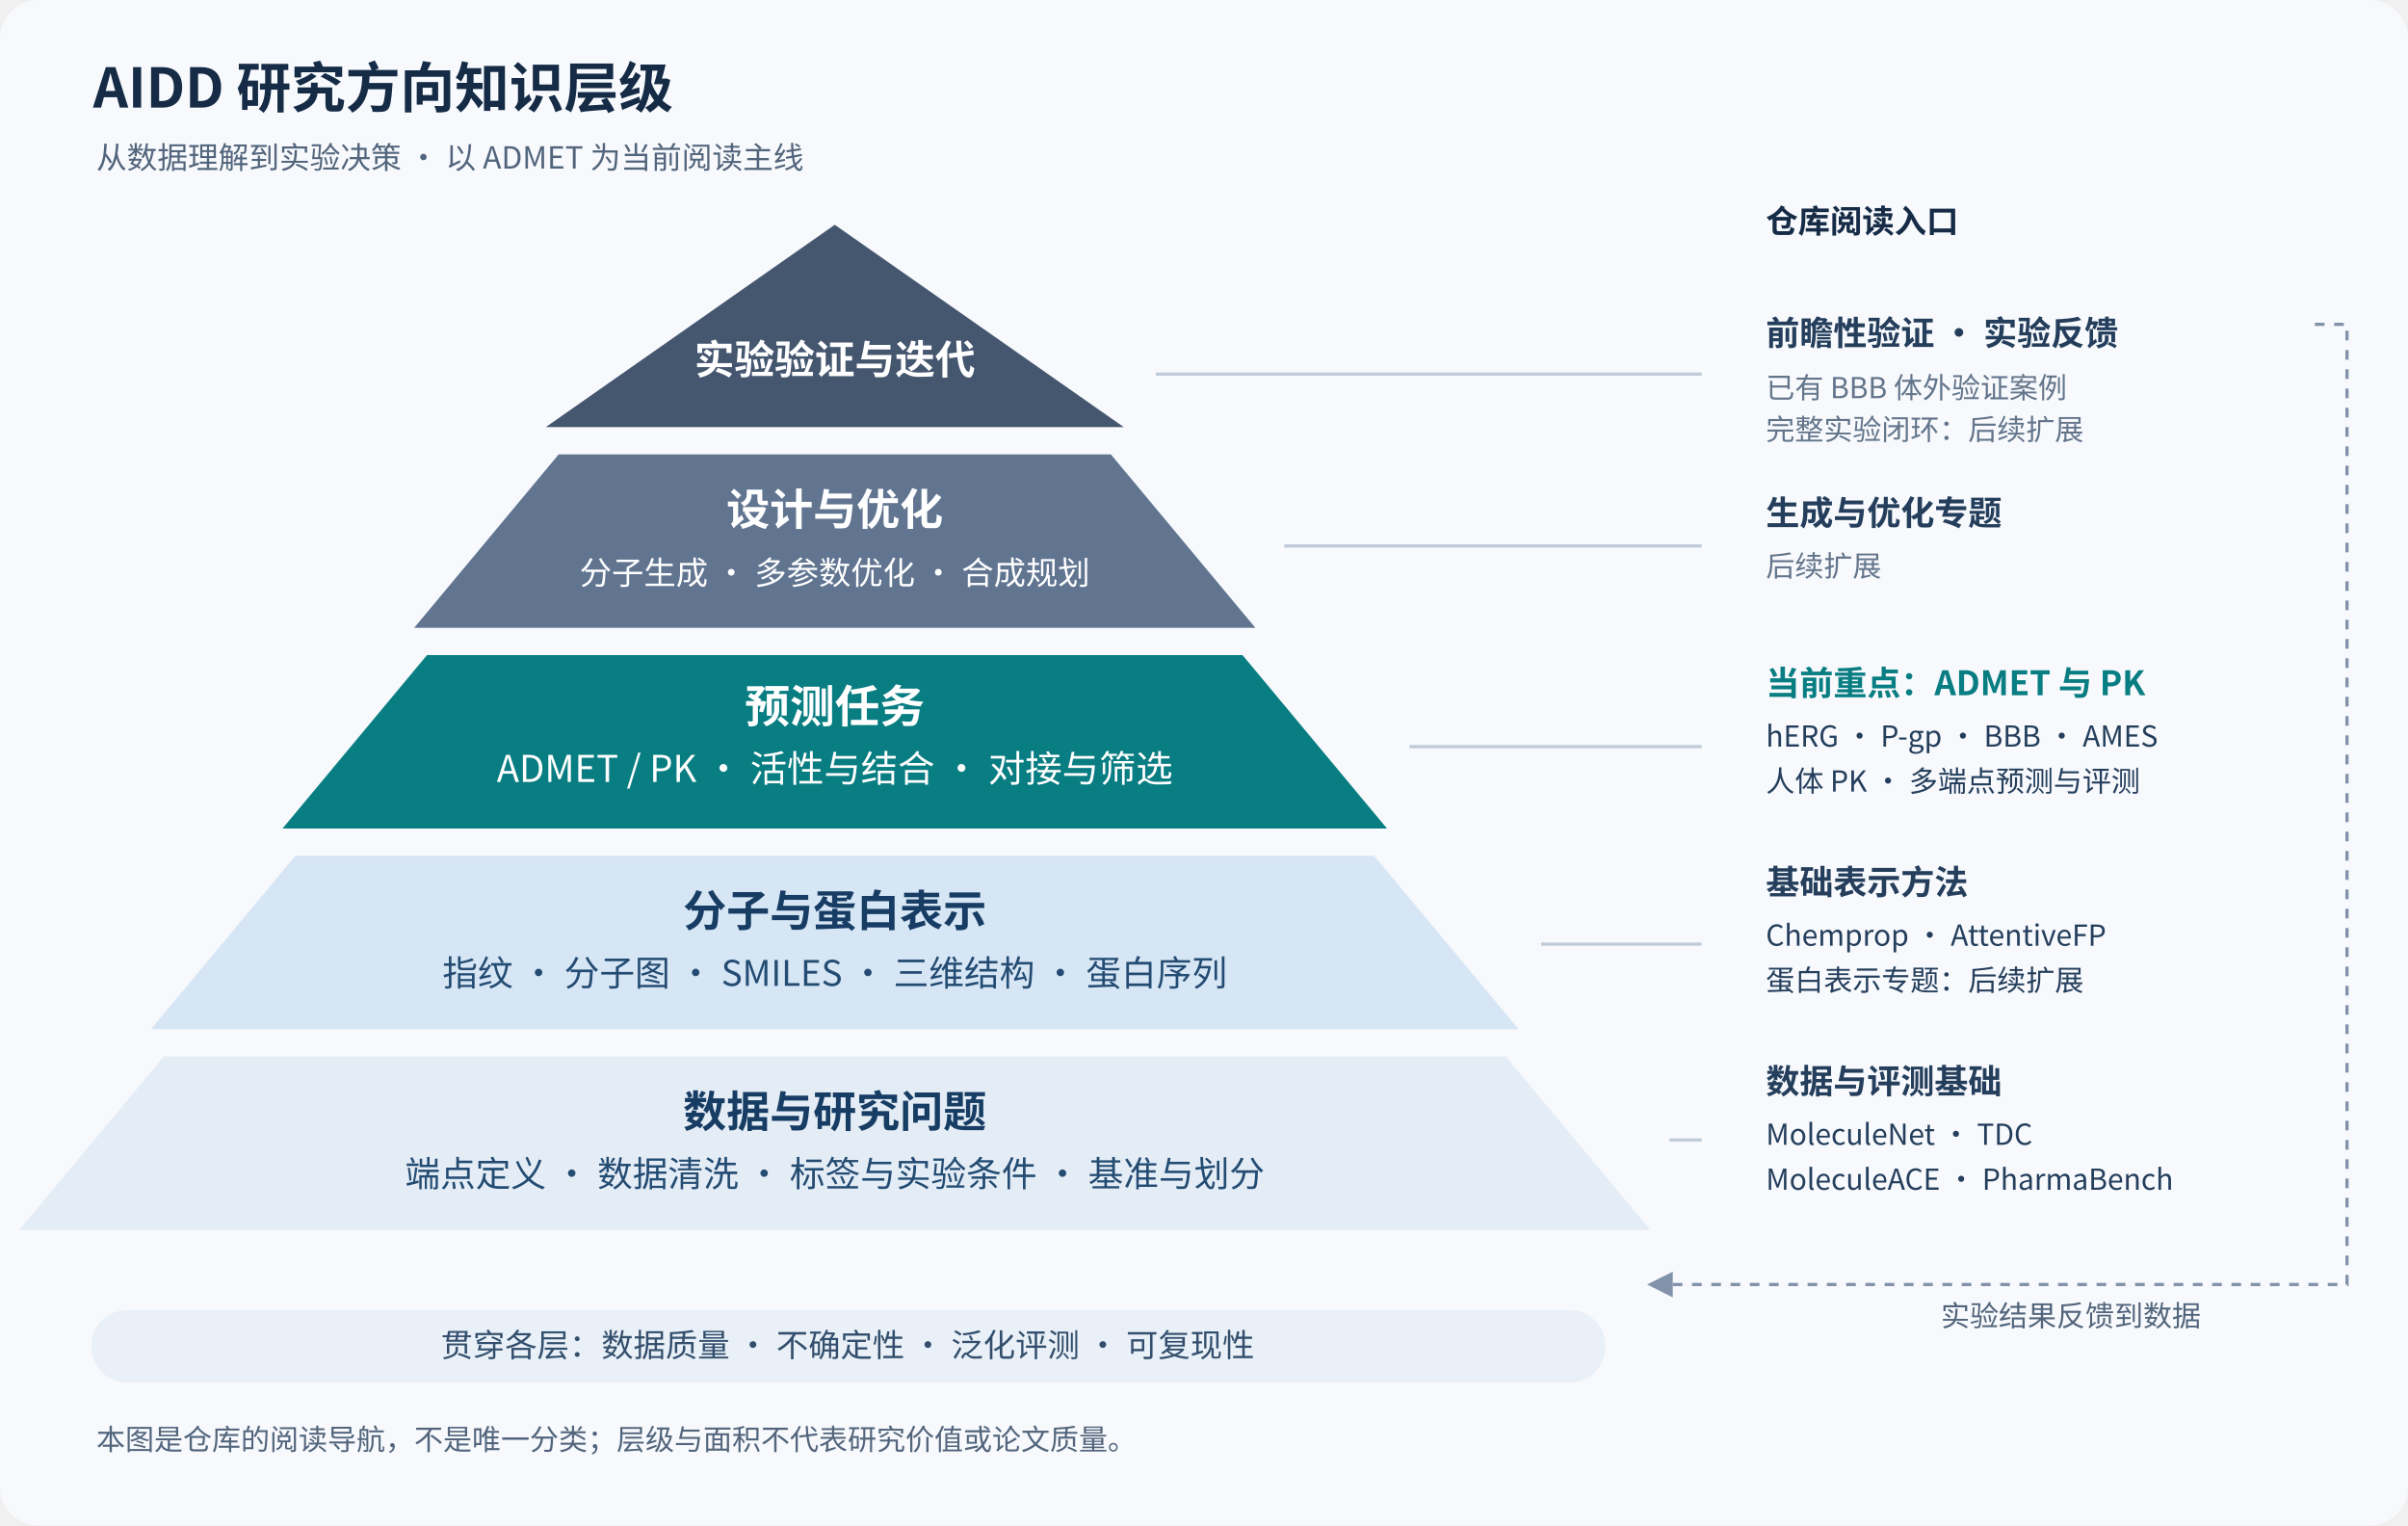
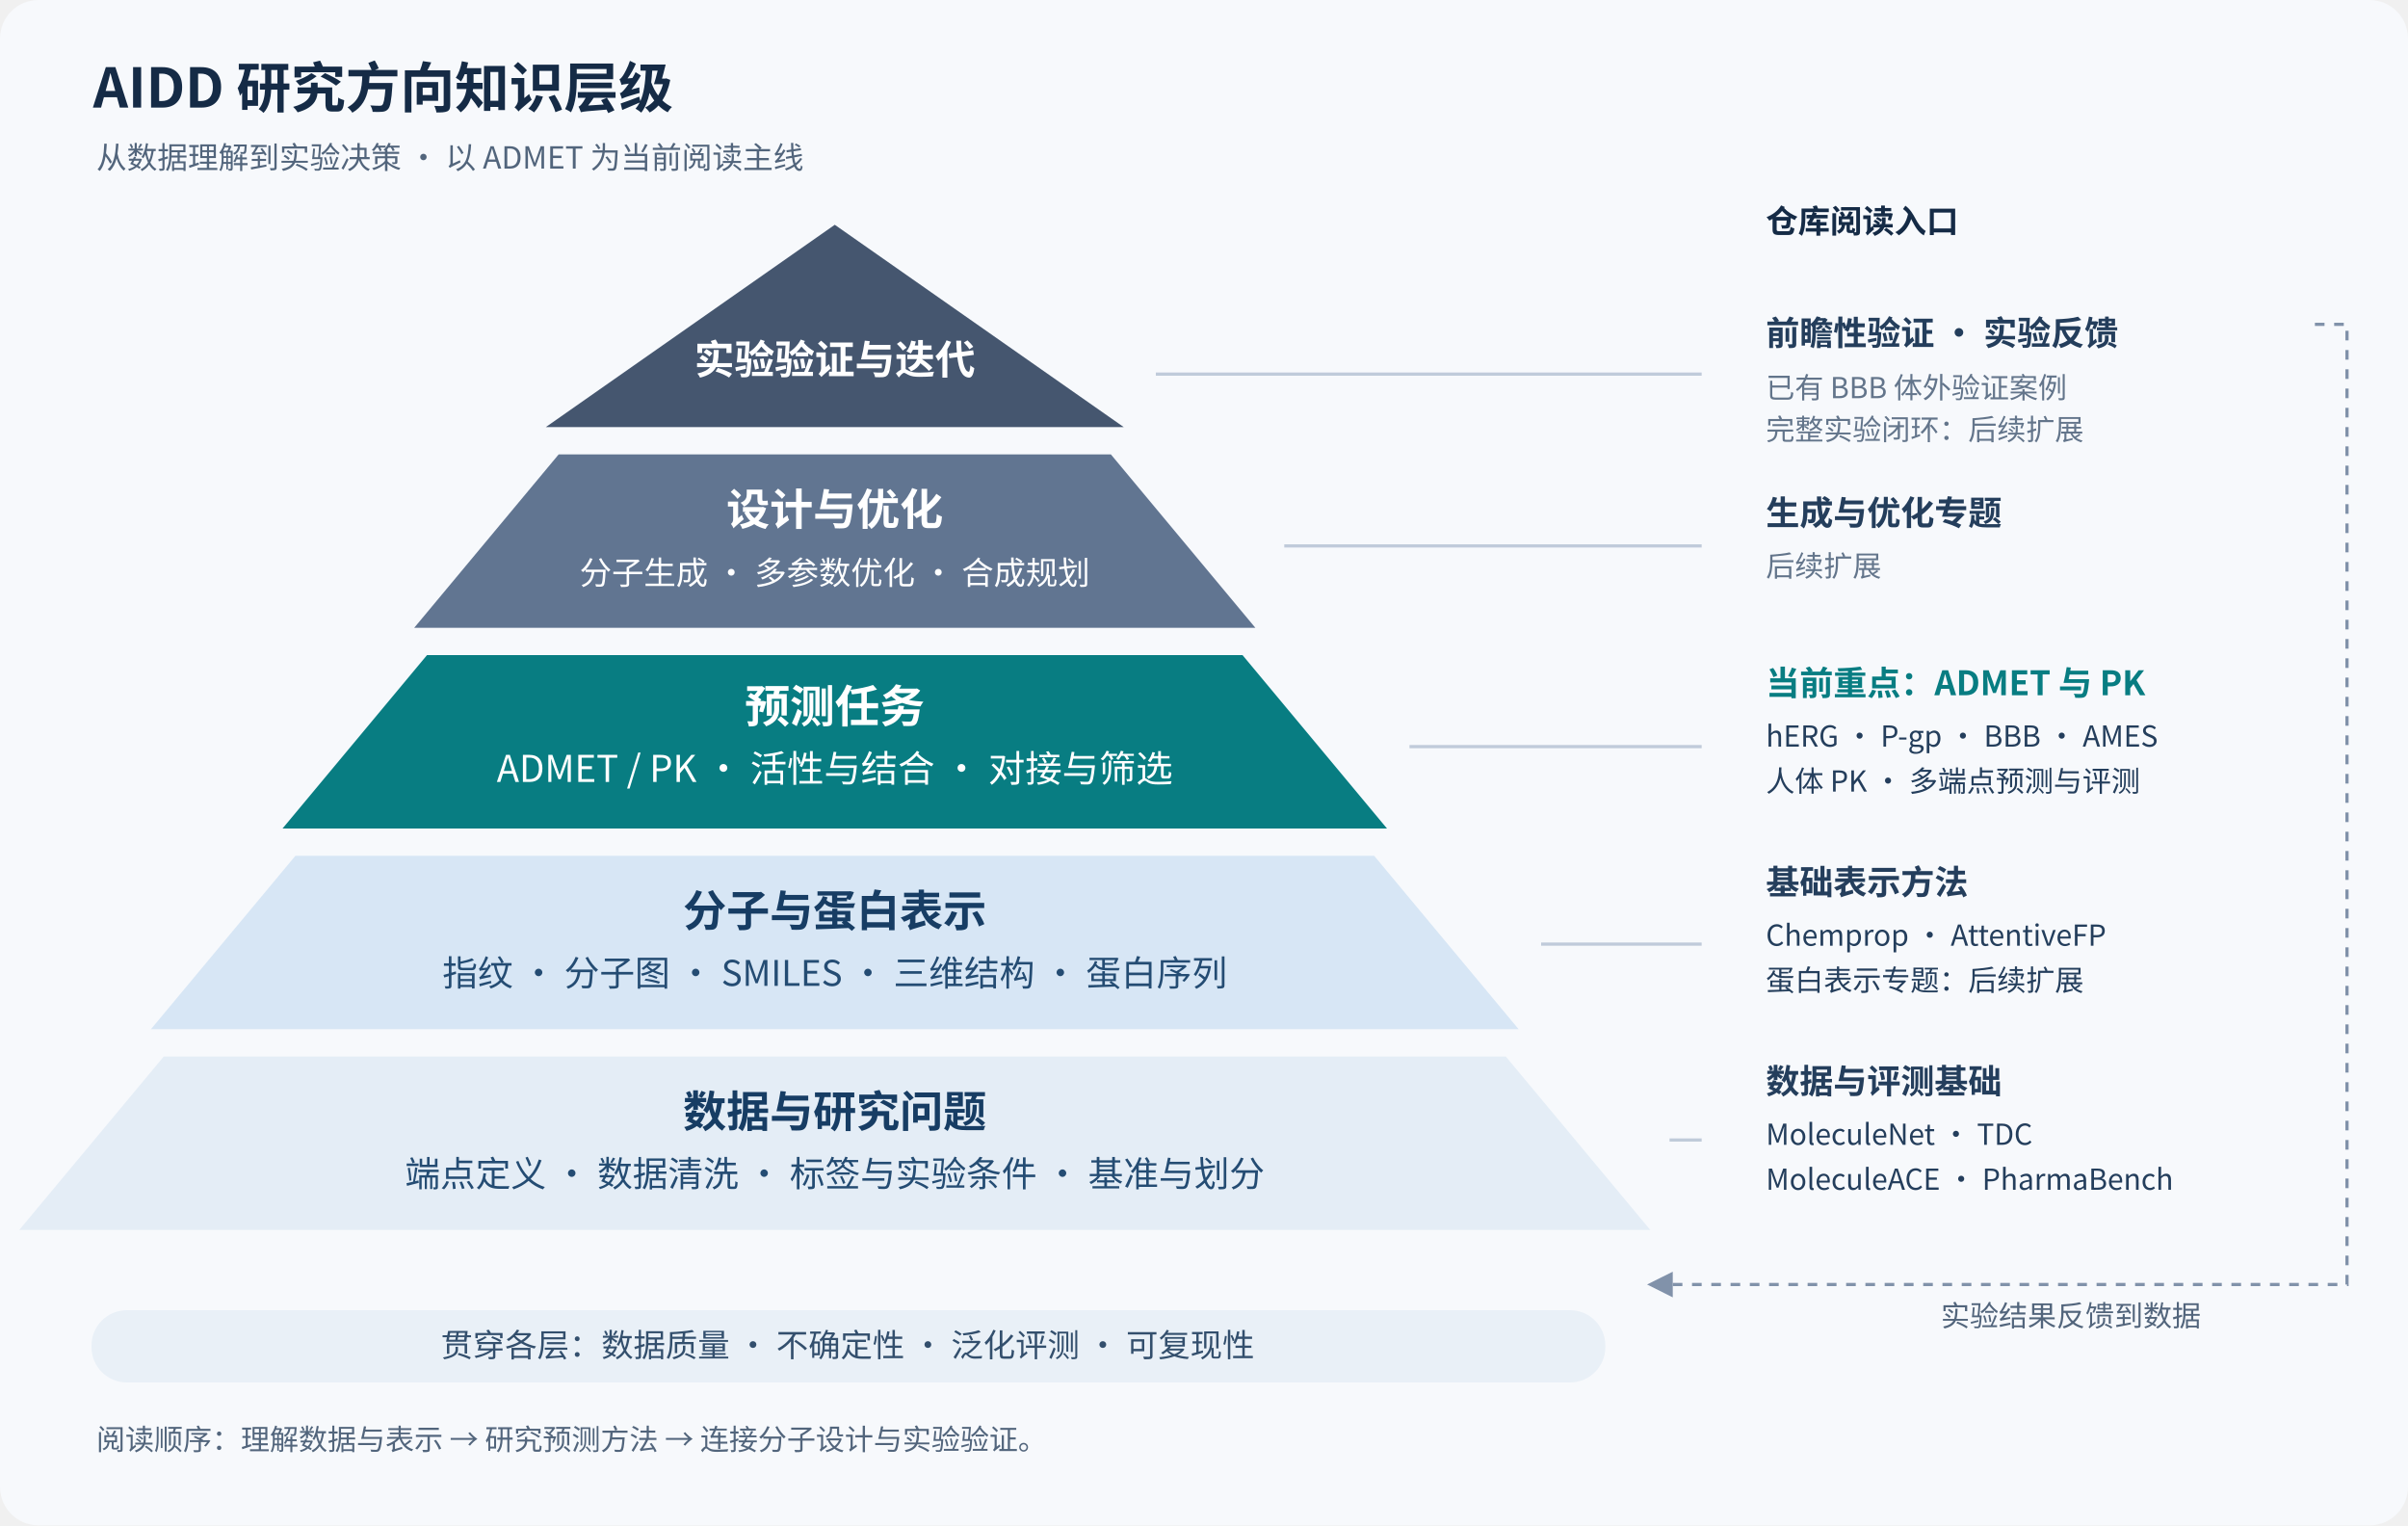
<svg xmlns="http://www.w3.org/2000/svg" width="1500" height="950" viewBox="0 0 1500 950" role="img" aria-labelledby="title desc">
  <defs>
    <marker id="arrow" markerWidth="8" markerHeight="8" refX="6" refY="4" orient="auto">
      <path d="M0 0L8 4L0 8Z" fill="#8192aa" />
    </marker>
  </defs>
  <rect width="1500" height="950" rx="24" fill="#f7f9fc" />
  <g font-family="Microsoft YaHei, PingFang SC, Noto Sans CJK SC, sans-serif">
    <text x="58" y="67" font-size="34" font-weight="700" fill="#152b46">AIDD 研究方向知识层级</text>
    <text x="60" y="105" font-size="19" fill="#52657c">从数据理解到实验决策 · 以 ADMET 为当前阅读主线</text>
    <text x="1100" y="145" font-size="20" font-weight="700" fill="#152b46">仓库阅读入口</text>
    <path d="M520 140L340 266H700Z" fill="#45566f" />
    <text x="520" y="233" text-anchor="middle" font-size="25" font-weight="700" fill="white">实验验证与迭代</text>
    <path d="M348 283H692L782 391H258Z" fill="#617591" />
    <text x="520" y="327" text-anchor="middle" font-size="27" font-weight="700" fill="white">设计与优化</text>
    <text x="520" y="364" text-anchor="middle" font-size="20" fill="#ffffff">分子生成 · 多参数优化 · 合成规划</text>
    <path d="M266 408H774L864 516H176Z" fill="#087d82" />
    <text x="520" y="450" text-anchor="middle" font-size="28" font-weight="700" fill="white">预测任务</text>
    <text x="520" y="487" text-anchor="middle" font-size="23" fill="white">ADMET / PK · 活性与结合 · 对接与筛选</text>
    <path d="M184 533H856L946 641H94Z" fill="#d7e6f5" />
    <text x="520" y="577" text-anchor="middle" font-size="27" font-weight="700" fill="#173d64">分子与蛋白表示</text>
    <text x="520" y="614" text-anchor="middle" font-size="22" fill="#244c73">指纹 · 分子图 · SMILES · 三维结构 · 蛋白序列</text>
    <path d="M102 658H938L1028 766H12Z" fill="#e4edf6" />
    <text x="520" y="702" text-anchor="middle" font-size="27" font-weight="700" fill="#173d64">数据与研究问题</text>
    <text x="520" y="739" text-anchor="middle" font-size="22" fill="#244c73">端点定义 · 数据清洗 · 标签与实验条件 · 基准与划分</text>
    <g fill="none" stroke="#c0cbda" stroke-width="2">
      <path d="M720 233H1060" />
      <path d="M800 340H1060" />
      <path d="M878 465H1060" />
      <path d="M960 588H1060" />
      <path d="M1040 710H1060" />
    </g>
    <g font-size="21" fill="#243e5c">
      <text x="1100" y="215" font-weight="700">前瞻性验证 · 实验反馈</text>
      <text x="1100" y="248" font-size="18" fill="#63758b">已有 BBB 体外验证案例</text>
      <text x="1100" y="274" font-size="18" fill="#63758b">完整实验闭环：后续扩展</text>
      <text x="1100" y="327" font-weight="700">生成与优化专题</text>
      <text x="1100" y="359" font-size="18" fill="#63758b">后续扩展</text>
      <text x="1100" y="433" font-weight="700" fill="#087d82">当前重点：ADMET 与 PK</text>
      <text x="1100" y="465" font-size="18">hERG · P-gp · BBB · AMES</text>
      <text x="1100" y="493" font-size="18">人体 PK · 多端点预测与评测</text>
      <text x="1100" y="557" font-weight="700">基础表示方法</text>
      <text x="1100" y="589" font-size="18">Chemprop · AttentiveFP</text>
      <text x="1100" y="617" font-size="18">蛋白表示专题：后续扩展</text>
      <text x="1100" y="681" font-weight="700">数据与评测基础</text>
      <text x="1100" y="713" font-size="18">MoleculeNet · TDC</text>
      <text x="1100" y="741" font-size="18">MoleculeACE · PharmaBench</text>
    </g>
    <path d="M1442 202H1462V800H1030" fill="none" stroke="#8192aa" stroke-width="2" stroke-dasharray="6 6" marker-end="url(#arrow)" />
    <text x="1290" y="826" text-anchor="middle" font-size="18" fill="#52657c">实验结果反馈到数据</text>
    <rect x="57" y="816" width="943" height="45" rx="22" fill="#e9f0f7" />
    <text x="528" y="845" text-anchor="middle" font-size="20" fill="#334f6d">贯穿各层：数据质量 · 不确定性 · 泛化评测 · 可复现性</text>
-     <text x="60" y="903" font-size="18" fill="#52657c">本图是仓库的阅读导航，不是唯一分类；层级与面积不代表研究价值或论文质量。</text>
+     <text x="60" y="903" font-size="18" fill="#52657c">阅读顺序：理解数据与表示 → 研究预测方法 → 连接分子设计与实验验证。</text>
  </g>
</svg>
